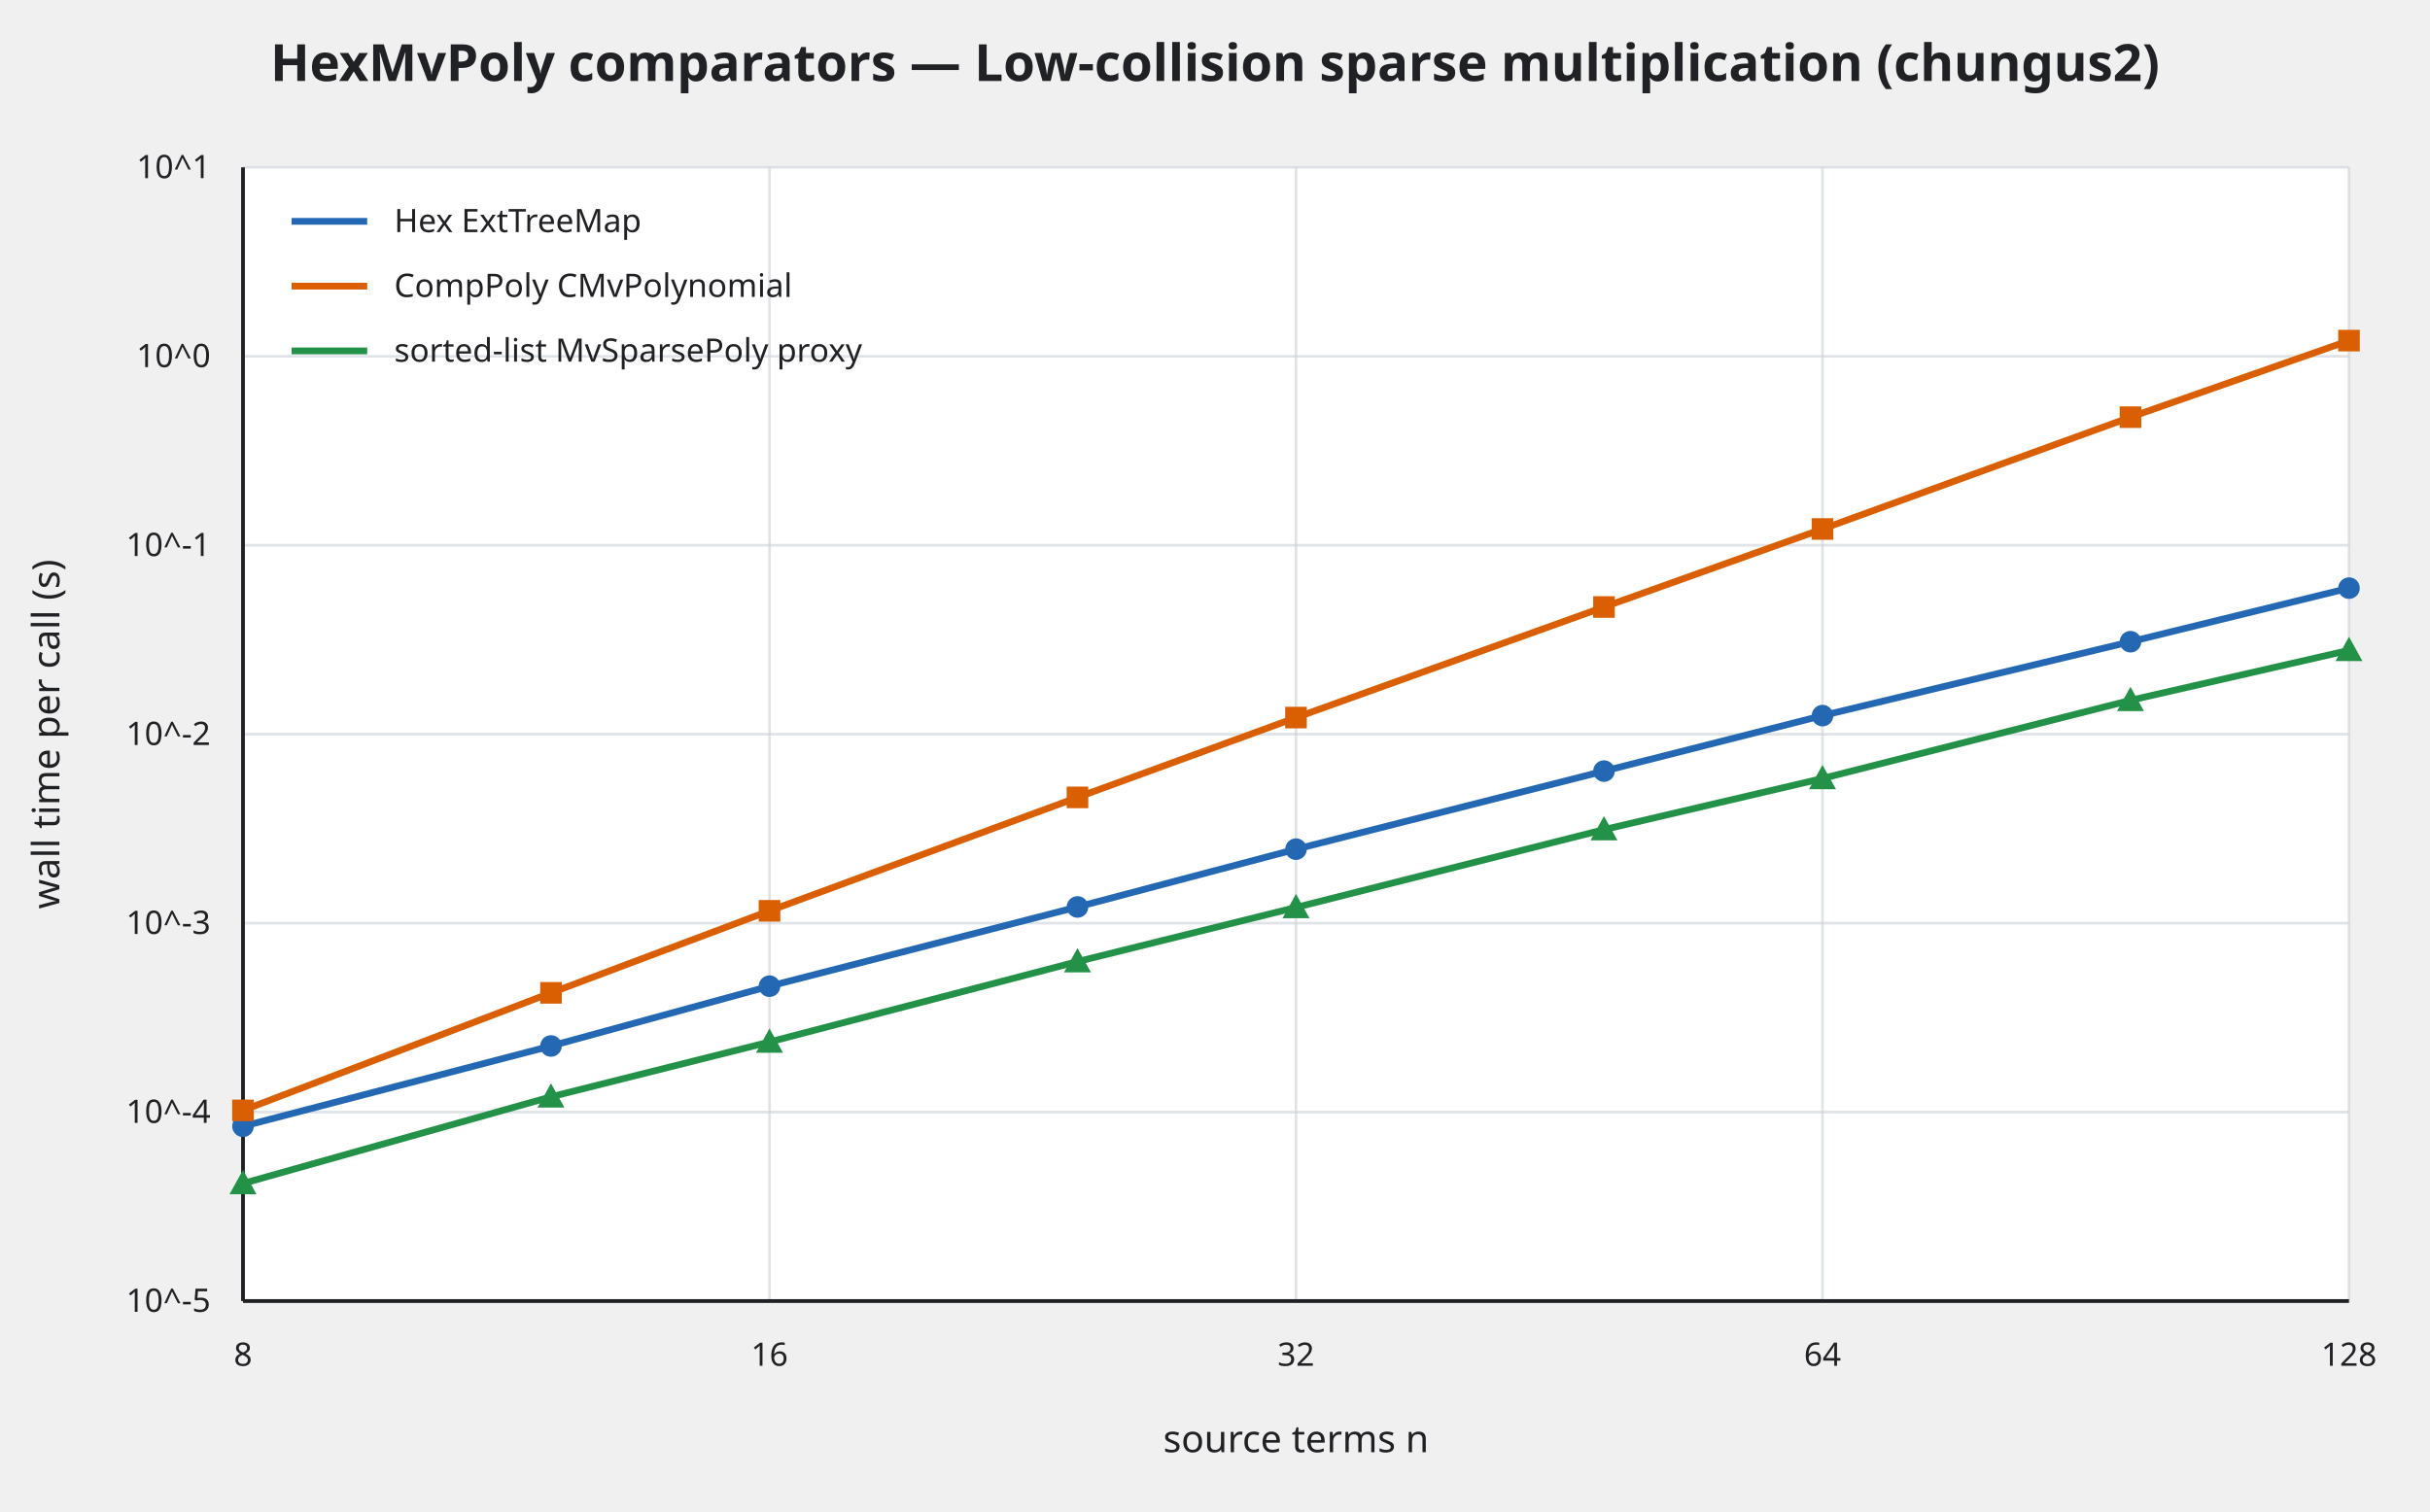
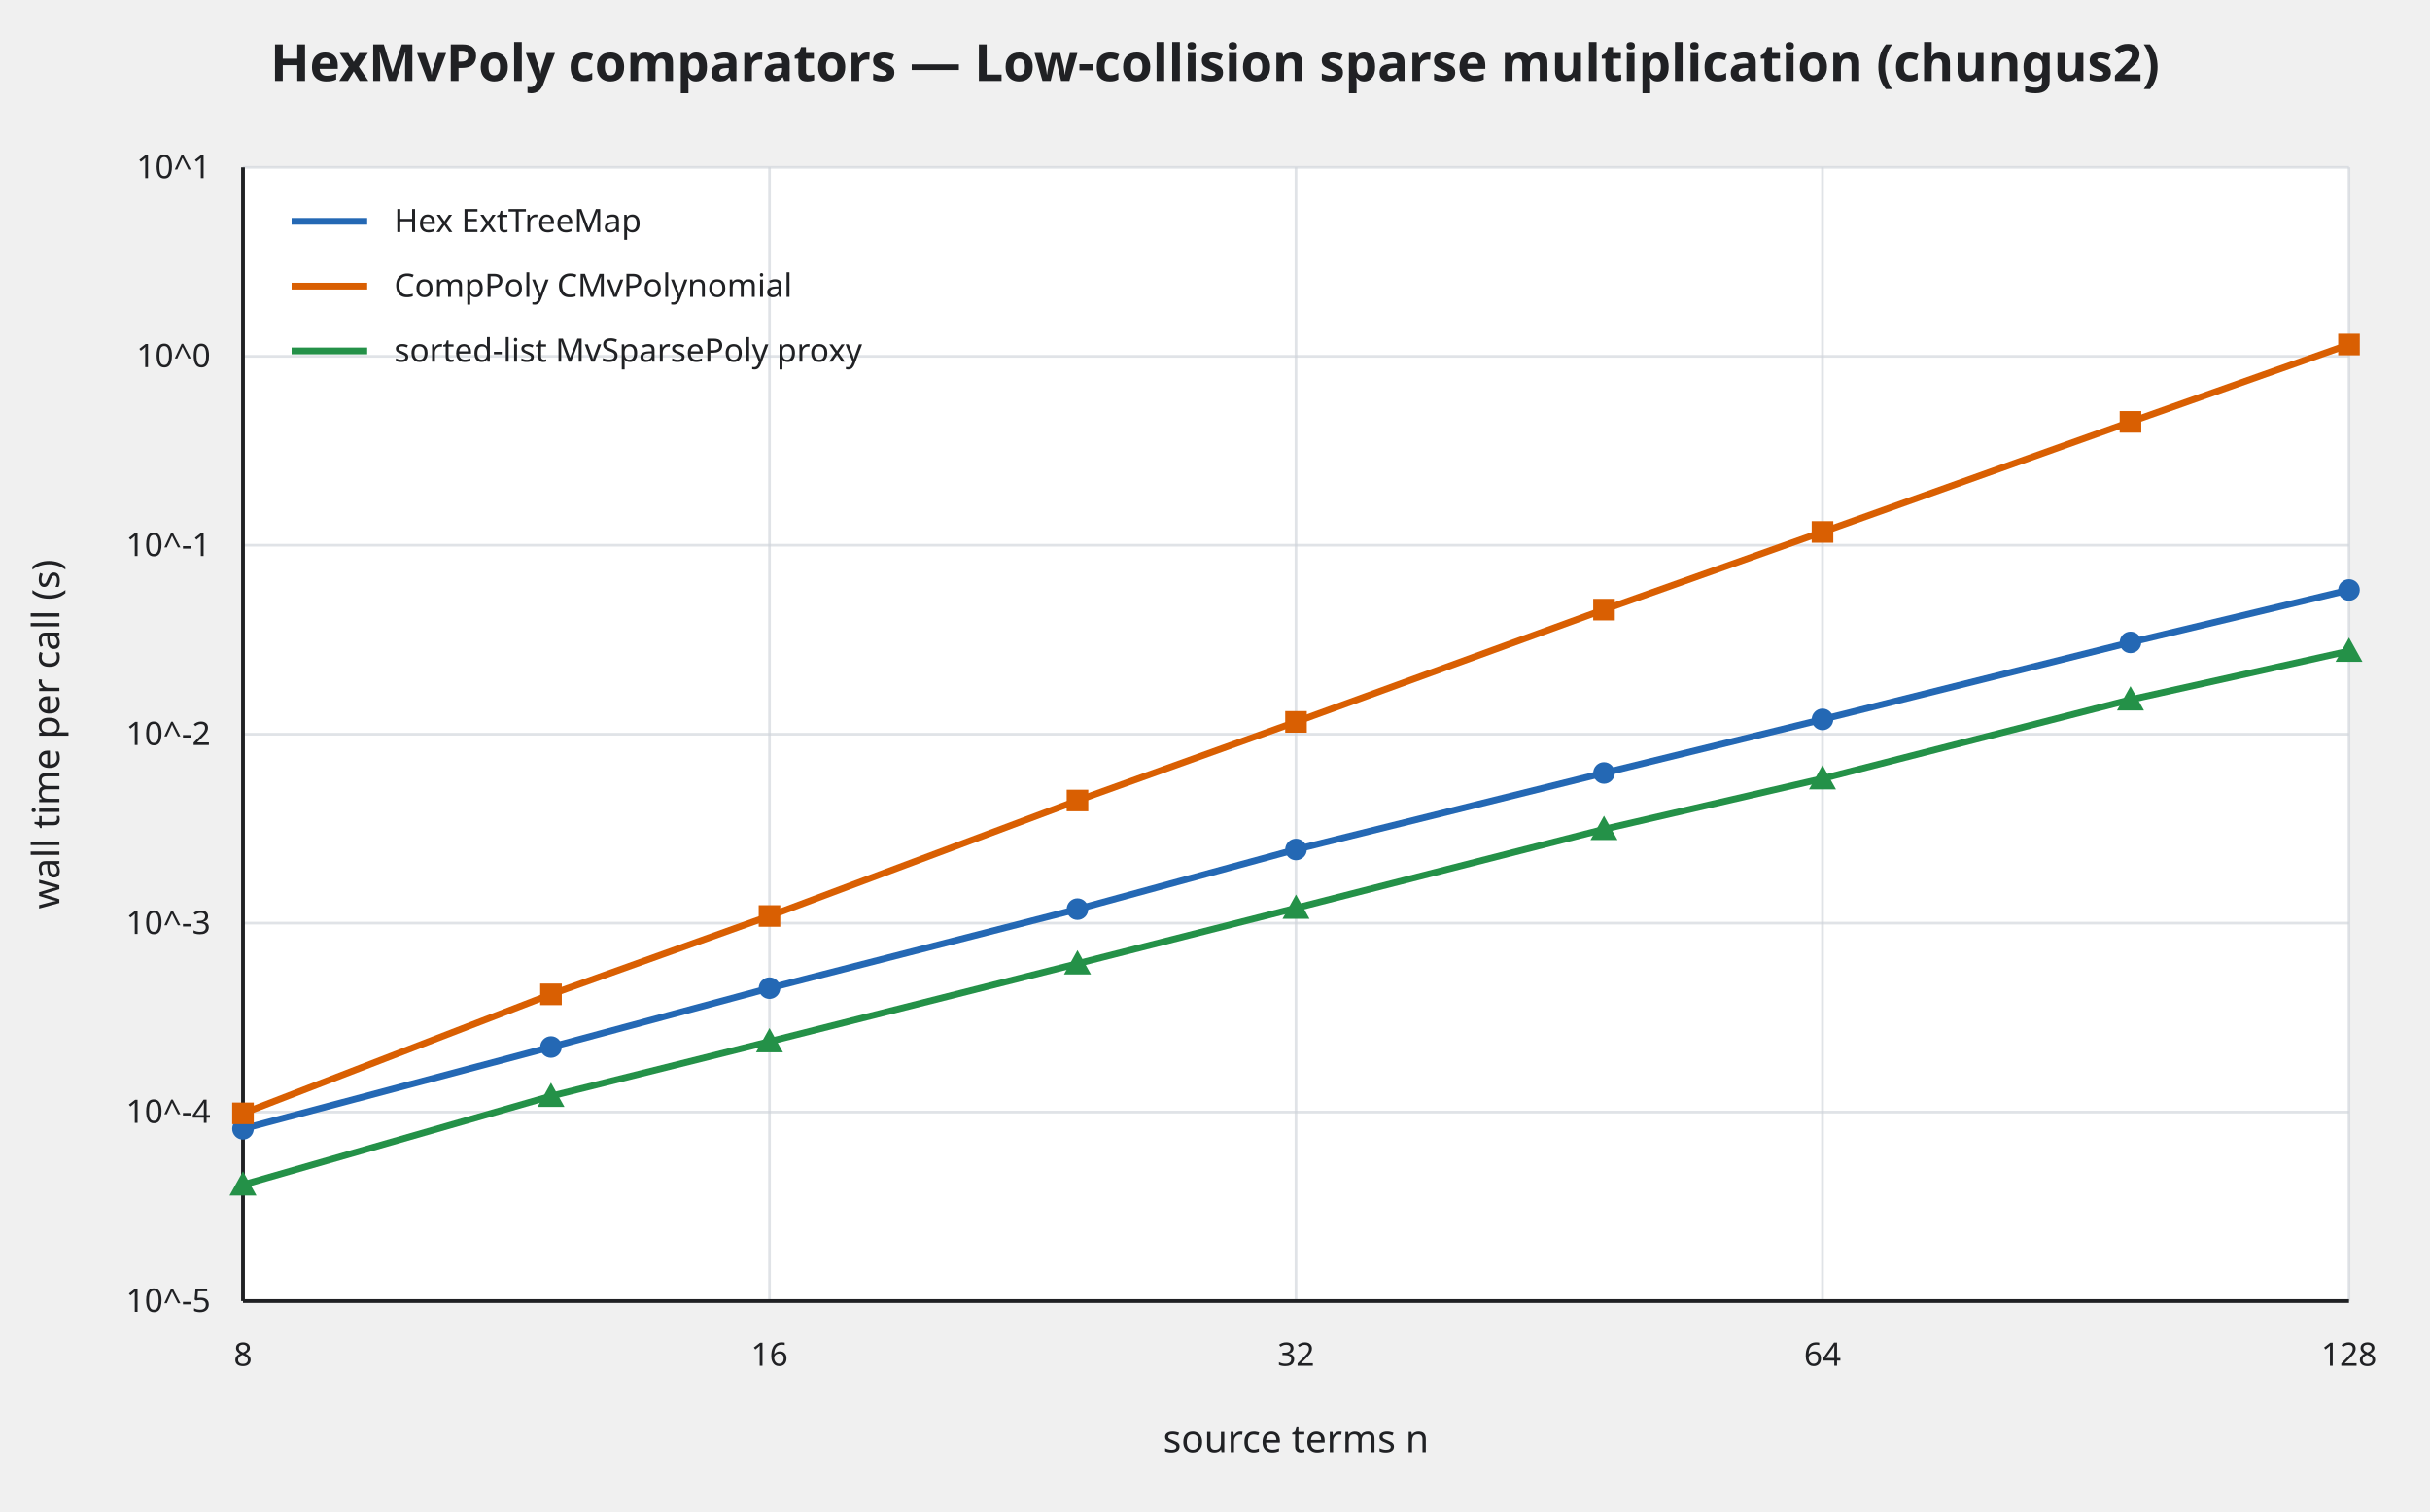
<svg xmlns="http://www.w3.org/2000/svg" width="900" height="560" viewBox="0 0 900 560">
  <style>
text { font-family: sans-serif; fill: #202124; }
.grid { stroke: #cfd4da; stroke-width: 1; opacity: 0.65; }
.axis { stroke: #202124; stroke-width: 1.4; }
.series { fill: none; stroke-width: 2.5; }
</style>
  <text x="450.0" y="30" text-anchor="middle" font-size="19" font-weight="600">HexMvPoly comparators — Low-collision sparse multiplication (chungus2)</text>
  <rect x="90" y="62" width="780" height="420" fill="#ffffff" />
  <line class="grid" x1="90.00" y1="62" x2="90.00" y2="482" />
  <text x="90.00" y="506" text-anchor="middle" font-size="12">8</text>
  <line class="grid" x1="285.00" y1="62" x2="285.00" y2="482" />
  <text x="285.00" y="506" text-anchor="middle" font-size="12">16</text>
  <line class="grid" x1="480.00" y1="62" x2="480.00" y2="482" />
  <text x="480.00" y="506" text-anchor="middle" font-size="12">32</text>
  <line class="grid" x1="675.00" y1="62" x2="675.00" y2="482" />
  <text x="675.00" y="506" text-anchor="middle" font-size="12">64</text>
  <line class="grid" x1="870.00" y1="62" x2="870.00" y2="482" />
  <text x="870.00" y="506" text-anchor="middle" font-size="12">128</text>
  <line class="grid" x1="90" y1="482.00" x2="870" y2="482.00" />
  <text x="78" y="486.00" text-anchor="end" font-size="12">10^-5</text>
  <line class="grid" x1="90" y1="412.00" x2="870" y2="412.00" />
  <text x="78" y="416.00" text-anchor="end" font-size="12">10^-4</text>
  <line class="grid" x1="90" y1="342.00" x2="870" y2="342.00" />
  <text x="78" y="346.00" text-anchor="end" font-size="12">10^-3</text>
  <line class="grid" x1="90" y1="272.00" x2="870" y2="272.00" />
  <text x="78" y="276.00" text-anchor="end" font-size="12">10^-2</text>
  <line class="grid" x1="90" y1="202.00" x2="870" y2="202.00" />
  <text x="78" y="206.00" text-anchor="end" font-size="12">10^-1</text>
  <line class="grid" x1="90" y1="132.00" x2="870" y2="132.00" />
  <text x="78" y="136.00" text-anchor="end" font-size="12">10^0</text>
  <line class="grid" x1="90" y1="62.00" x2="870" y2="62.00" />
  <text x="78" y="66.00" text-anchor="end" font-size="12">10^1</text>
  <line class="axis" x1="90" y1="482" x2="870" y2="482" />
  <line class="axis" x1="90" y1="62" x2="90" y2="482" />
  <text x="480.0" y="538" text-anchor="middle" font-size="14">source terms n</text>
  <text x="22" y="272.0" text-anchor="middle" font-size="14" transform="rotate(-90 22 272.0)">wall time per call (s)</text>
-   <polyline class="series" stroke="#2468b4" points="90.00,417.26 204.07,387.51 285.00,365.36 399.07,336.00 480.00,314.60 594.07,285.67 675.00,265.12 789.07,237.74 870.00,217.89" />
-   <circle cx="90.00" cy="417.26" r="4" fill="#2468b4" />
-   <circle cx="204.07" cy="387.51" r="4" fill="#2468b4" />
-   <circle cx="285.00" cy="365.36" r="4" fill="#2468b4" />
-   <circle cx="399.07" cy="336.00" r="4" fill="#2468b4" />
-   <circle cx="480.00" cy="314.60" r="4" fill="#2468b4" />
-   <circle cx="594.07" cy="285.67" r="4" fill="#2468b4" />
-   <circle cx="675.00" cy="265.12" r="4" fill="#2468b4" />
-   <circle cx="789.07" cy="237.74" r="4" fill="#2468b4" />
-   <circle cx="870.00" cy="217.89" r="4" fill="#2468b4" />
+   <polyline class="series" stroke="#2468b4" points="90.00,418.21 204.07,387.90 285.00,366.09 399.07,336.81 480.00,314.71 594.07,286.37 675.00,266.52 789.07,237.99 870.00,218.57" />
+   <circle cx="90.00" cy="418.21" r="4" fill="#2468b4" />
+   <circle cx="204.07" cy="387.90" r="4" fill="#2468b4" />
+   <circle cx="285.00" cy="366.09" r="4" fill="#2468b4" />
+   <circle cx="399.07" cy="336.81" r="4" fill="#2468b4" />
+   <circle cx="480.00" cy="314.71" r="4" fill="#2468b4" />
+   <circle cx="594.07" cy="286.37" r="4" fill="#2468b4" />
+   <circle cx="675.00" cy="266.52" r="4" fill="#2468b4" />
+   <circle cx="789.07" cy="237.99" r="4" fill="#2468b4" />
+   <circle cx="870.00" cy="218.57" r="4" fill="#2468b4" />
  <line x1="108" y1="82" x2="136" y2="82" stroke="#2468b4" stroke-width="2.5" />
  <text x="146" y="86" font-size="12">Hex ExtTreeMap</text>
-   <polyline class="series" stroke="#d95f02" points="90.00,411.37 204.07,367.83 285.00,337.44 399.07,295.41 480.00,265.85 594.07,224.88 675.00,195.98 789.07,154.55 870.00,126.19" />
-   <rect x="86.00" y="407.37" width="8" height="8" fill="#d95f02" />
-   <rect x="200.07" y="363.83" width="8" height="8" fill="#d95f02" />
-   <rect x="281.00" y="333.44" width="8" height="8" fill="#d95f02" />
-   <rect x="395.07" y="291.41" width="8" height="8" fill="#d95f02" />
-   <rect x="476.00" y="261.85" width="8" height="8" fill="#d95f02" />
-   <rect x="590.07" y="220.88" width="8" height="8" fill="#d95f02" />
-   <rect x="671.00" y="191.98" width="8" height="8" fill="#d95f02" />
-   <rect x="785.07" y="150.55" width="8" height="8" fill="#d95f02" />
-   <rect x="866.00" y="122.19" width="8" height="8" fill="#d95f02" />
+   <polyline class="series" stroke="#d95f02" points="90.00,412.47 204.07,368.38 285.00,339.35 399.07,296.56 480.00,267.44 594.07,225.85 675.00,197.07 789.07,156.29 870.00,127.63" />
+   <rect x="86.00" y="408.47" width="8" height="8" fill="#d95f02" />
+   <rect x="200.07" y="364.38" width="8" height="8" fill="#d95f02" />
+   <rect x="281.00" y="335.35" width="8" height="8" fill="#d95f02" />
+   <rect x="395.07" y="292.56" width="8" height="8" fill="#d95f02" />
+   <rect x="476.00" y="263.44" width="8" height="8" fill="#d95f02" />
+   <rect x="590.07" y="221.85" width="8" height="8" fill="#d95f02" />
+   <rect x="671.00" y="193.07" width="8" height="8" fill="#d95f02" />
+   <rect x="785.07" y="152.29" width="8" height="8" fill="#d95f02" />
+   <rect x="866.00" y="123.63" width="8" height="8" fill="#d95f02" />
  <line x1="108" y1="106" x2="136" y2="106" stroke="#d95f02" stroke-width="2.5" />
  <text x="146" y="110" font-size="12">CompPoly CMvPolynomial</text>
-   <polyline class="series" stroke="#249148" points="90.00,438.44 204.07,406.34 285.00,386.02 399.07,356.24 480.00,336.17 594.07,307.34 675.00,288.40 789.07,259.44 870.00,240.92" />
-   <polygon points="90.00,433.44 85.00,442.44 95.00,442.44" fill="#249148" />
-   <polygon points="204.07,401.34 199.07,410.34 209.07,410.34" fill="#249148" />
-   <polygon points="285.00,381.02 280.00,390.02 290.00,390.02" fill="#249148" />
-   <polygon points="399.07,351.24 394.07,360.24 404.07,360.24" fill="#249148" />
-   <polygon points="480.00,331.17 475.00,340.17 485.00,340.17" fill="#249148" />
-   <polygon points="594.07,302.34 589.07,311.34 599.07,311.34" fill="#249148" />
-   <polygon points="675.00,283.40 670.00,292.40 680.00,292.40" fill="#249148" />
-   <polygon points="789.07,254.44 784.07,263.44 794.07,263.44" fill="#249148" />
-   <polygon points="870.00,235.92 865.00,244.92 875.00,244.92" fill="#249148" />
+   <polyline class="series" stroke="#249148" points="90.00,438.92 204.07,406.09 285.00,385.86 399.07,357.00 480.00,336.39 594.07,307.20 675.00,288.45 789.07,259.20 870.00,241.19" />
+   <polygon points="90.00,433.92 85.00,442.92 95.00,442.92" fill="#249148" />
+   <polygon points="204.07,401.09 199.07,410.09 209.07,410.09" fill="#249148" />
+   <polygon points="285.00,380.86 280.00,389.86 290.00,389.86" fill="#249148" />
+   <polygon points="399.07,352.00 394.07,361.00 404.07,361.00" fill="#249148" />
+   <polygon points="480.00,331.39 475.00,340.39 485.00,340.39" fill="#249148" />
+   <polygon points="594.07,302.20 589.07,311.20 599.07,311.20" fill="#249148" />
+   <polygon points="675.00,283.45 670.00,292.45 680.00,292.45" fill="#249148" />
+   <polygon points="789.07,254.20 784.07,263.20 794.07,263.20" fill="#249148" />
+   <polygon points="870.00,236.19 865.00,245.19 875.00,245.19" fill="#249148" />
  <line x1="108" y1="130" x2="136" y2="130" stroke="#249148" stroke-width="2.5" />
  <text x="146" y="134" font-size="12">sorted-list MvSparsePoly proxy</text>
</svg>
